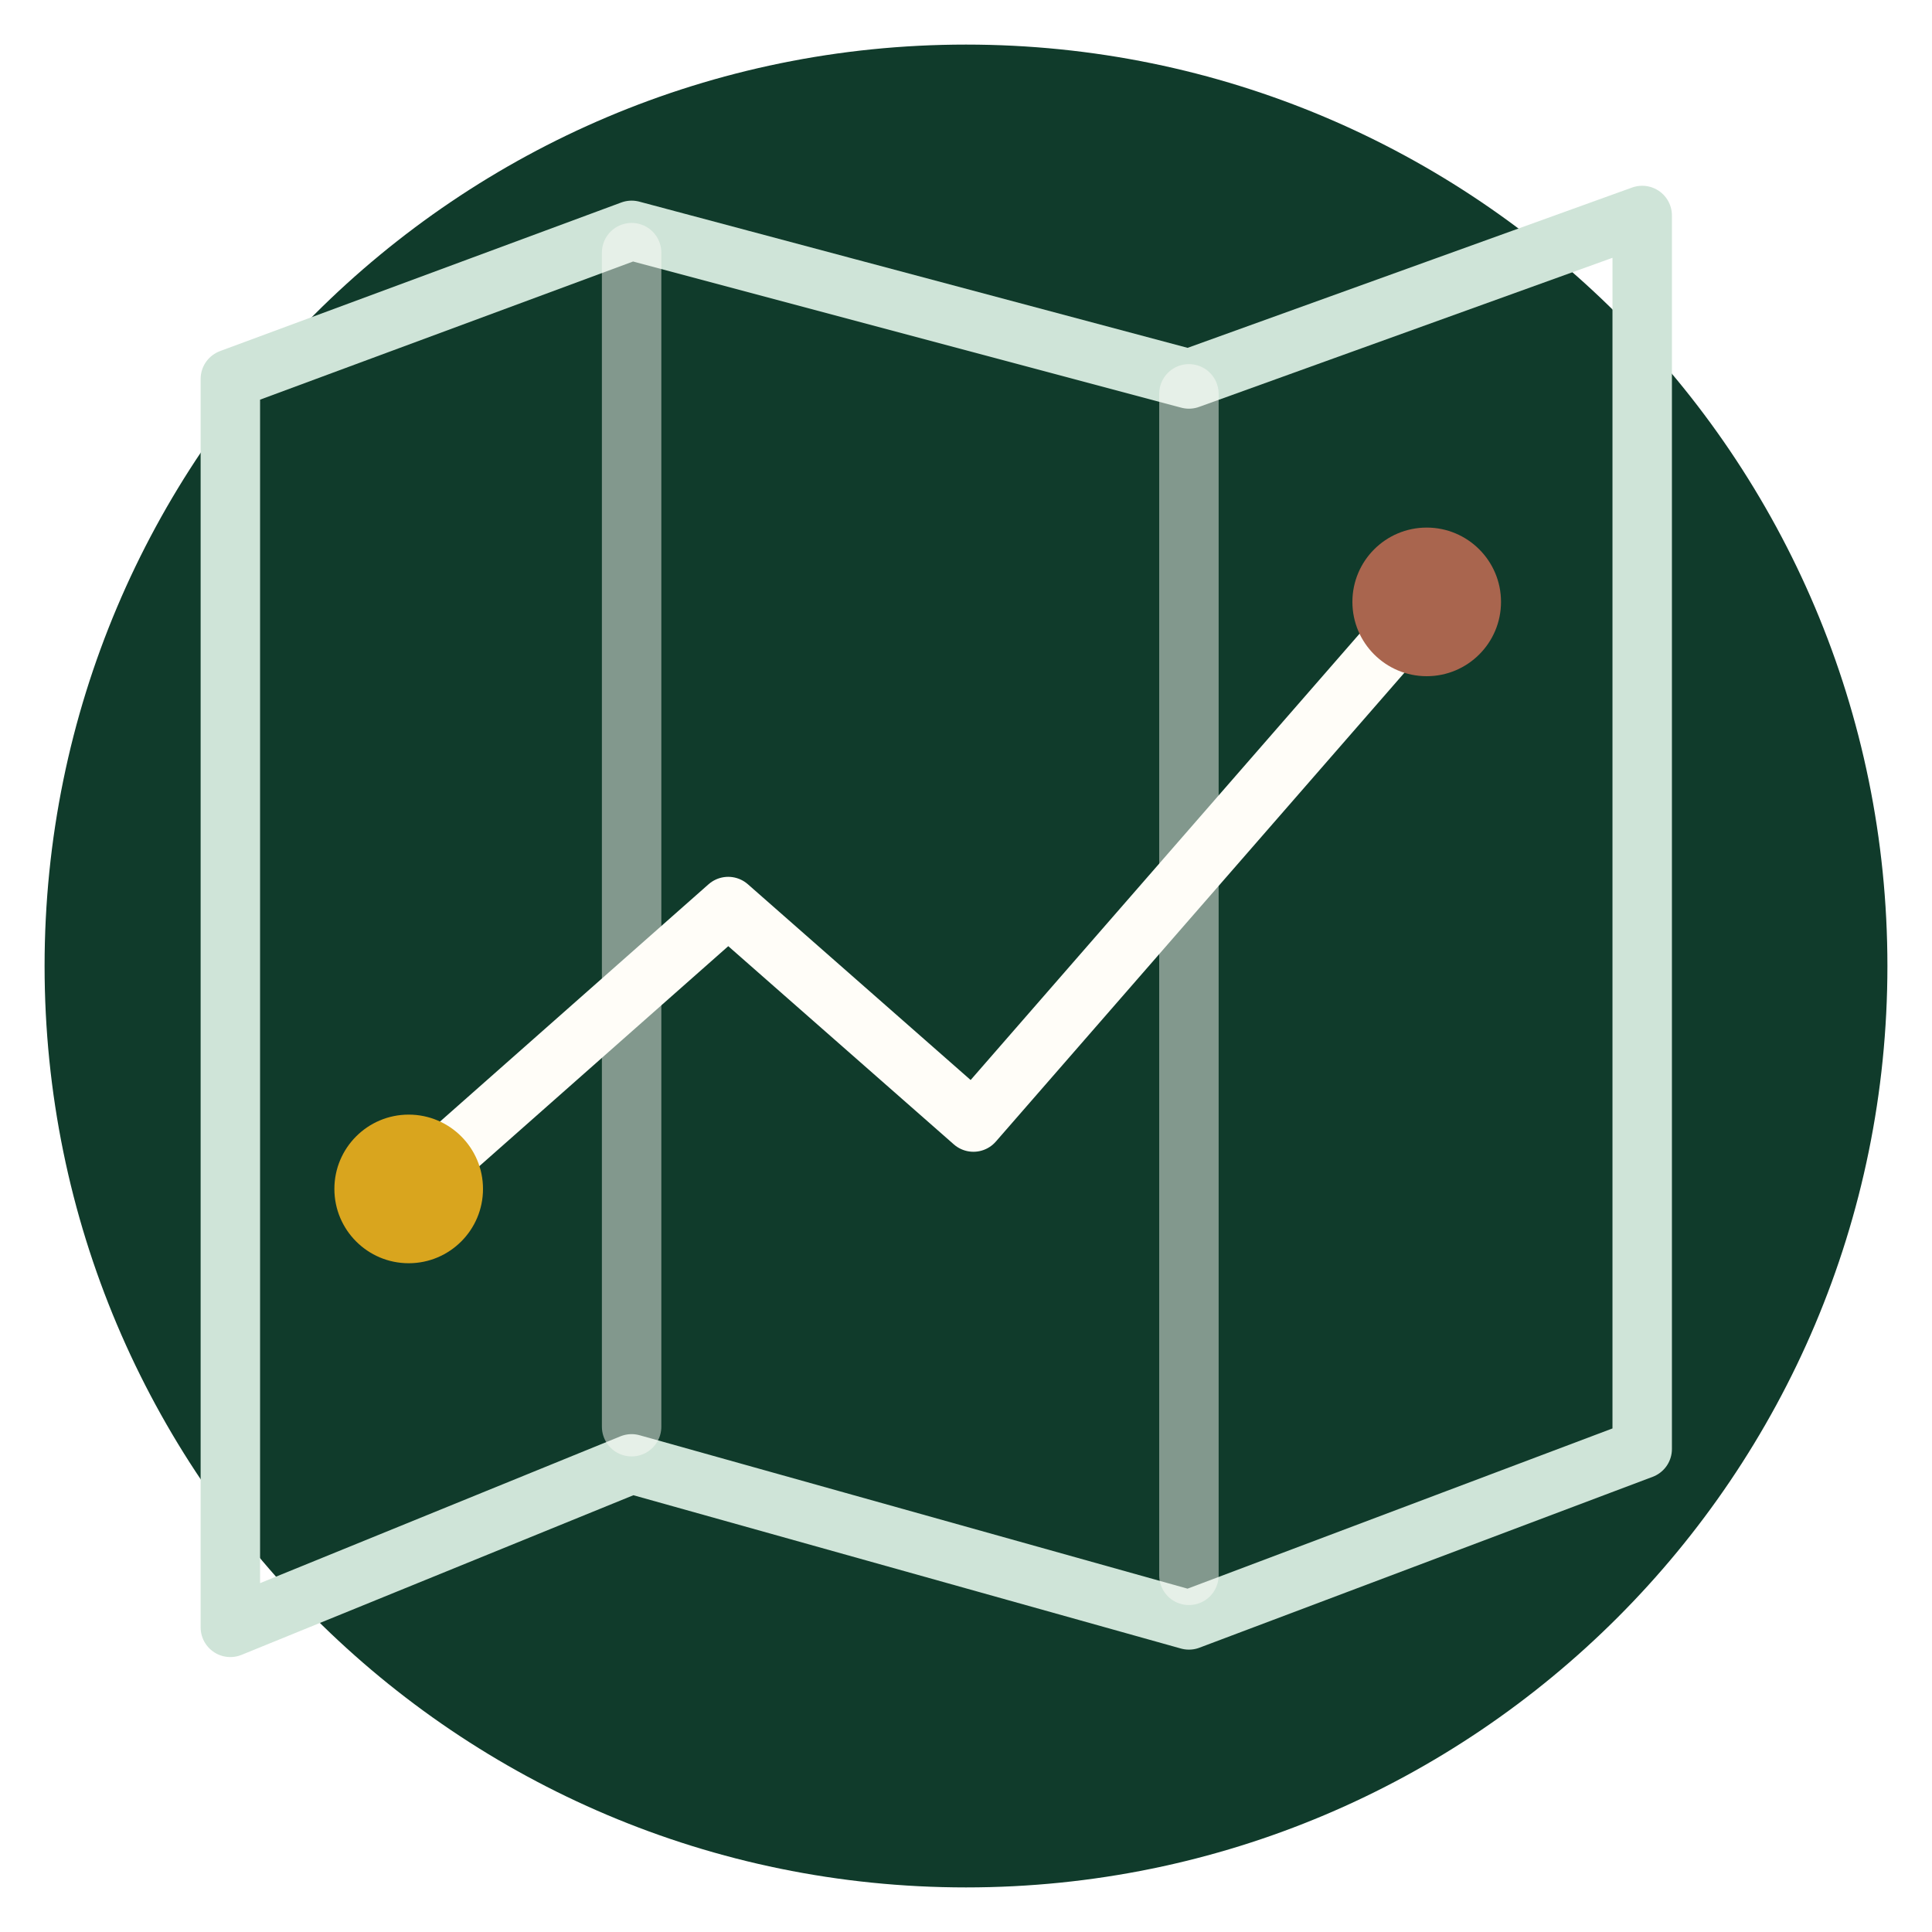
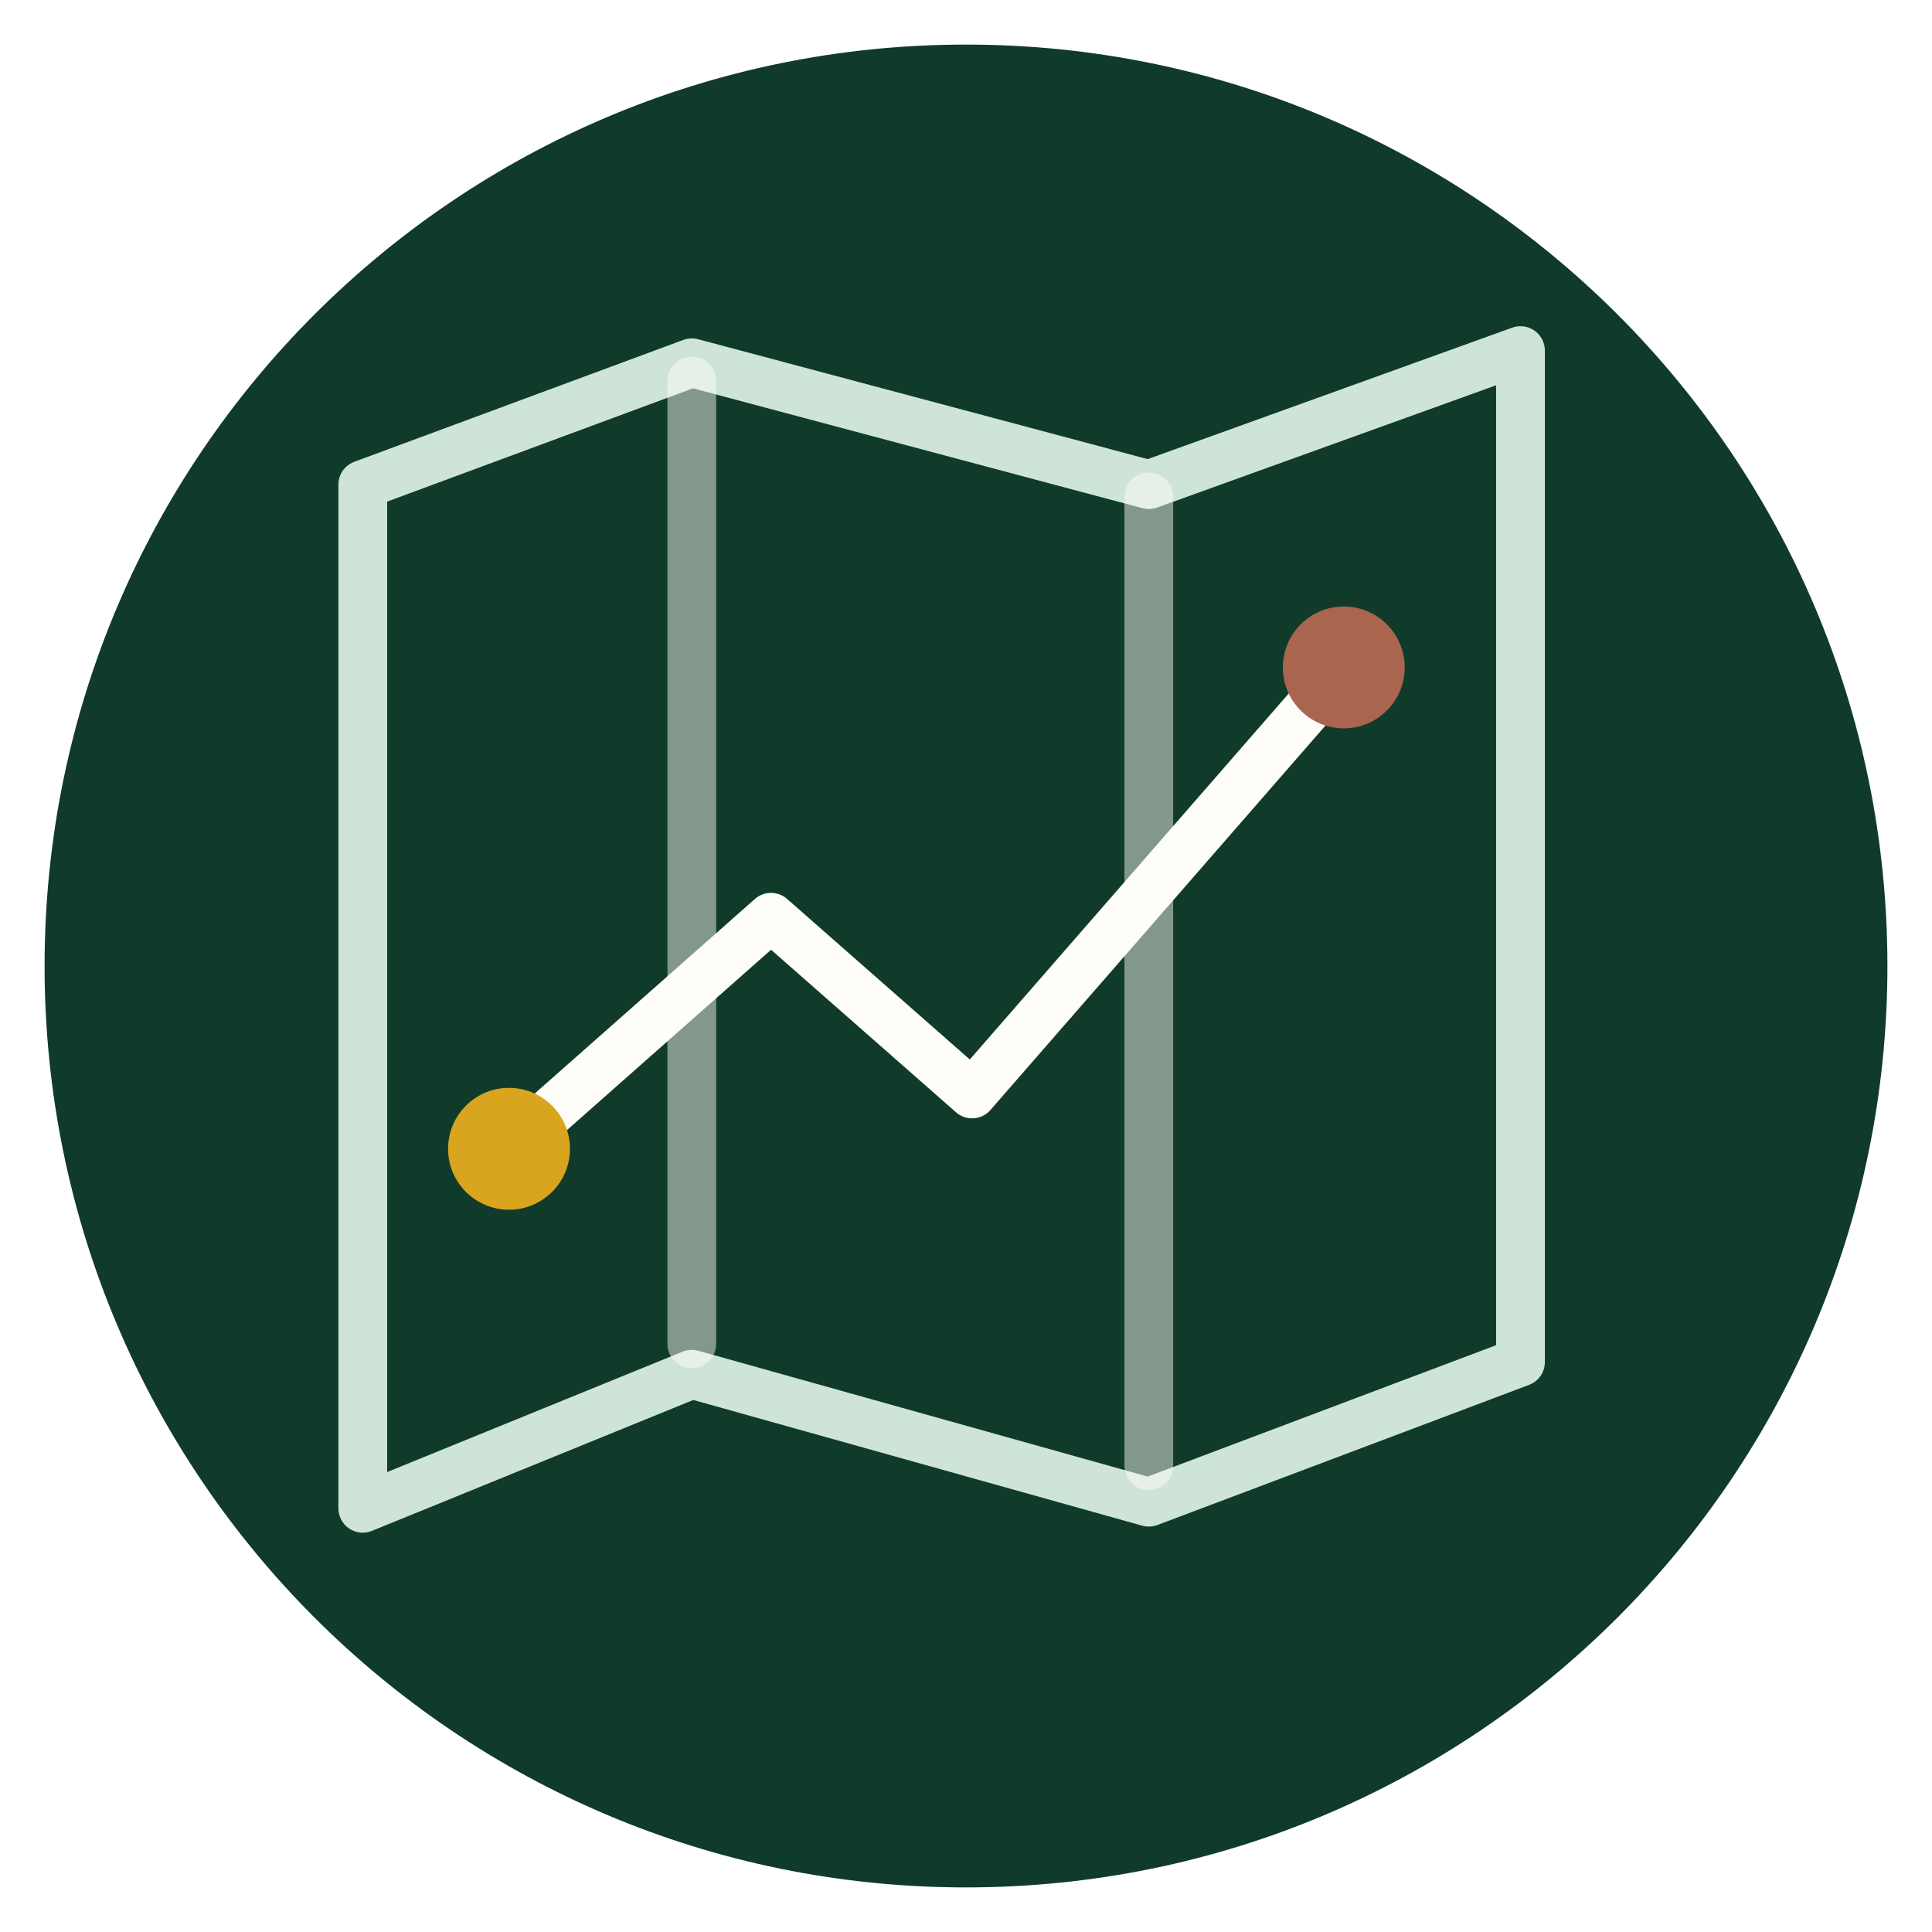
<svg xmlns="http://www.w3.org/2000/svg" viewBox="0 0 260 260" role="img" aria-labelledby="title desc">
  <circle cx="130" cy="130" r="124" fill="#103B2B" />
-   <path d="M31 51l54-20 75 20 61-22v166l-61 23-75-21-54 22z" fill="none" stroke="#CFE4D8" stroke-width="8" stroke-linejoin="round" />
-   <path d="M85 34v158M160 53v159" fill="none" stroke="#FFFDF8" stroke-opacity="0.48" stroke-width="8" stroke-linecap="round" />
-   <path d="M55 160l43-38 33 29 61-70" fill="none" stroke="#FFFDF8" stroke-width="8" stroke-linecap="round" stroke-linejoin="round" />
-   <circle cx="55" cy="160" r="10" fill="#D9A51E" />
-   <circle cx="192" cy="81" r="10" fill="#A9654E" />
+   <g transform="translate(23.4 23.4) scale(0.82)">
+     <path d="M31 51l54-20 75 20 61-22v166l-61 23-75-21-54 22z" fill="none" stroke="#CFE4D8" stroke-width="8" stroke-linejoin="round" />
+     <path d="M85 34v158M160 53v159" fill="none" stroke="#FFFDF8" stroke-opacity="0.48" stroke-width="8" stroke-linecap="round" />
+     <path d="M55 160l43-38 33 29 61-70" fill="none" stroke="#FFFDF8" stroke-width="8" stroke-linecap="round" stroke-linejoin="round" />
+     <circle cx="55" cy="160" r="10" fill="#D9A51E" />
+     <circle cx="192" cy="81" r="10" fill="#A9654E" />
+   </g>
</svg>
